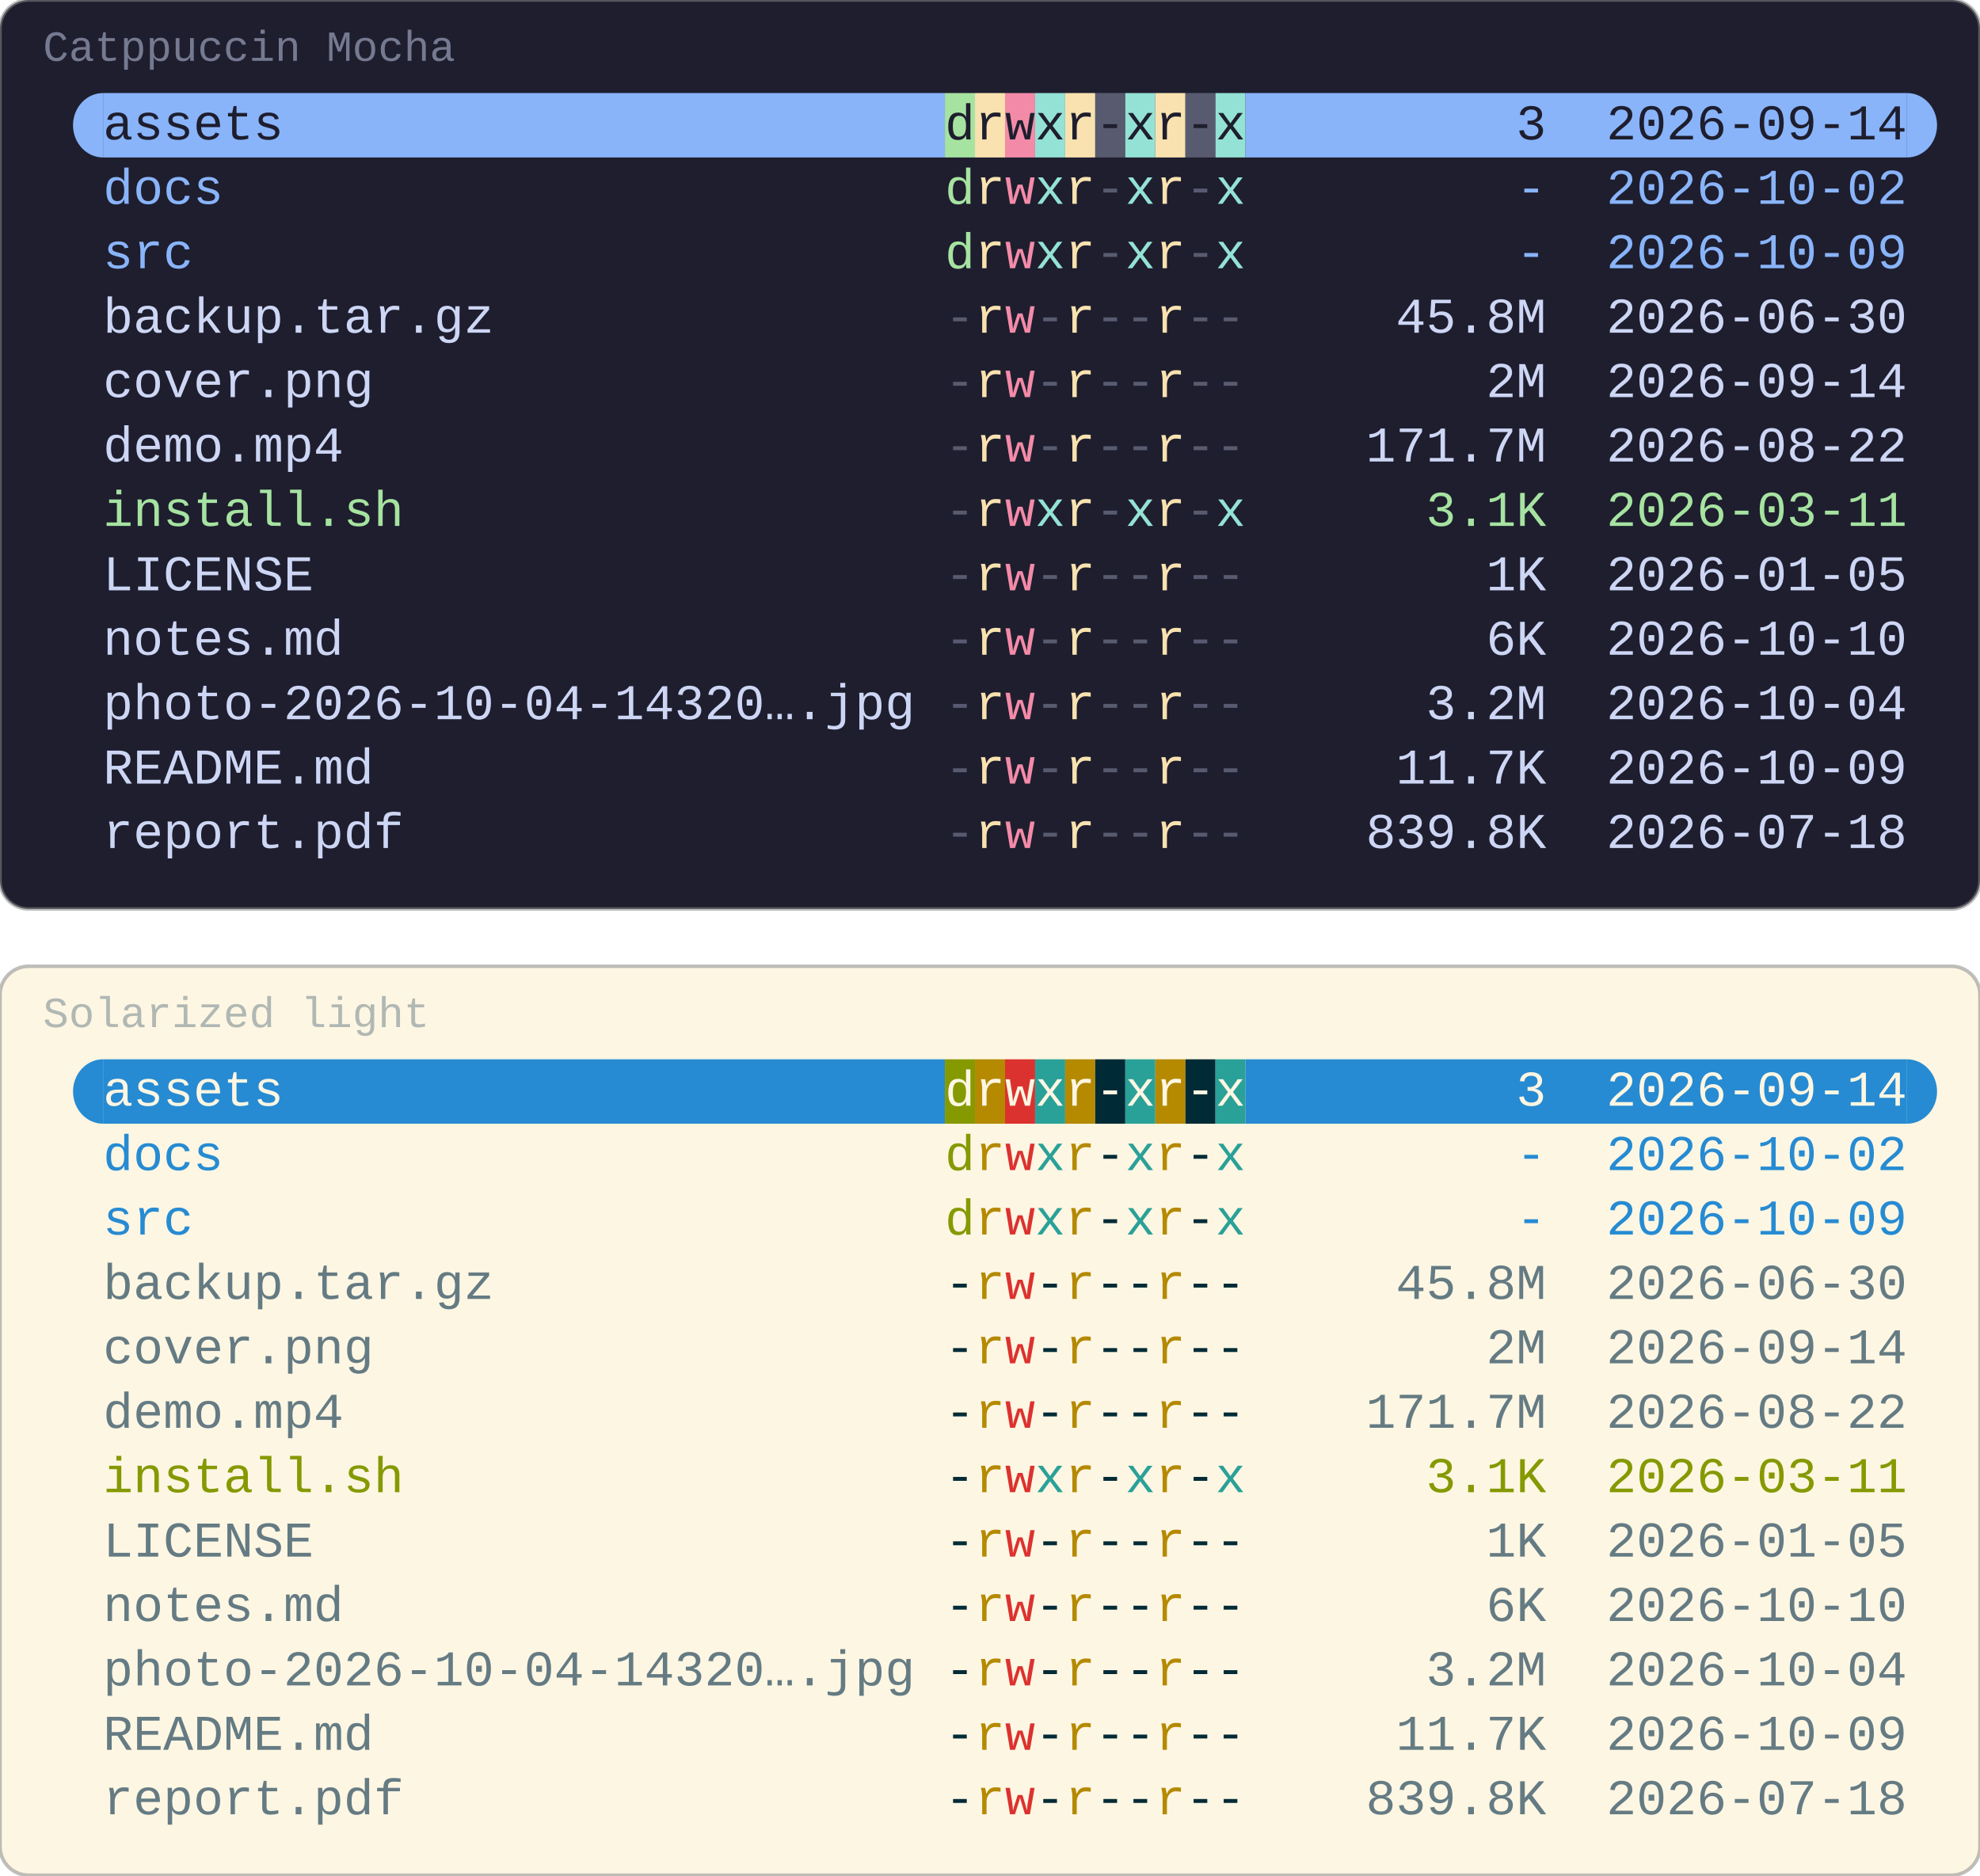
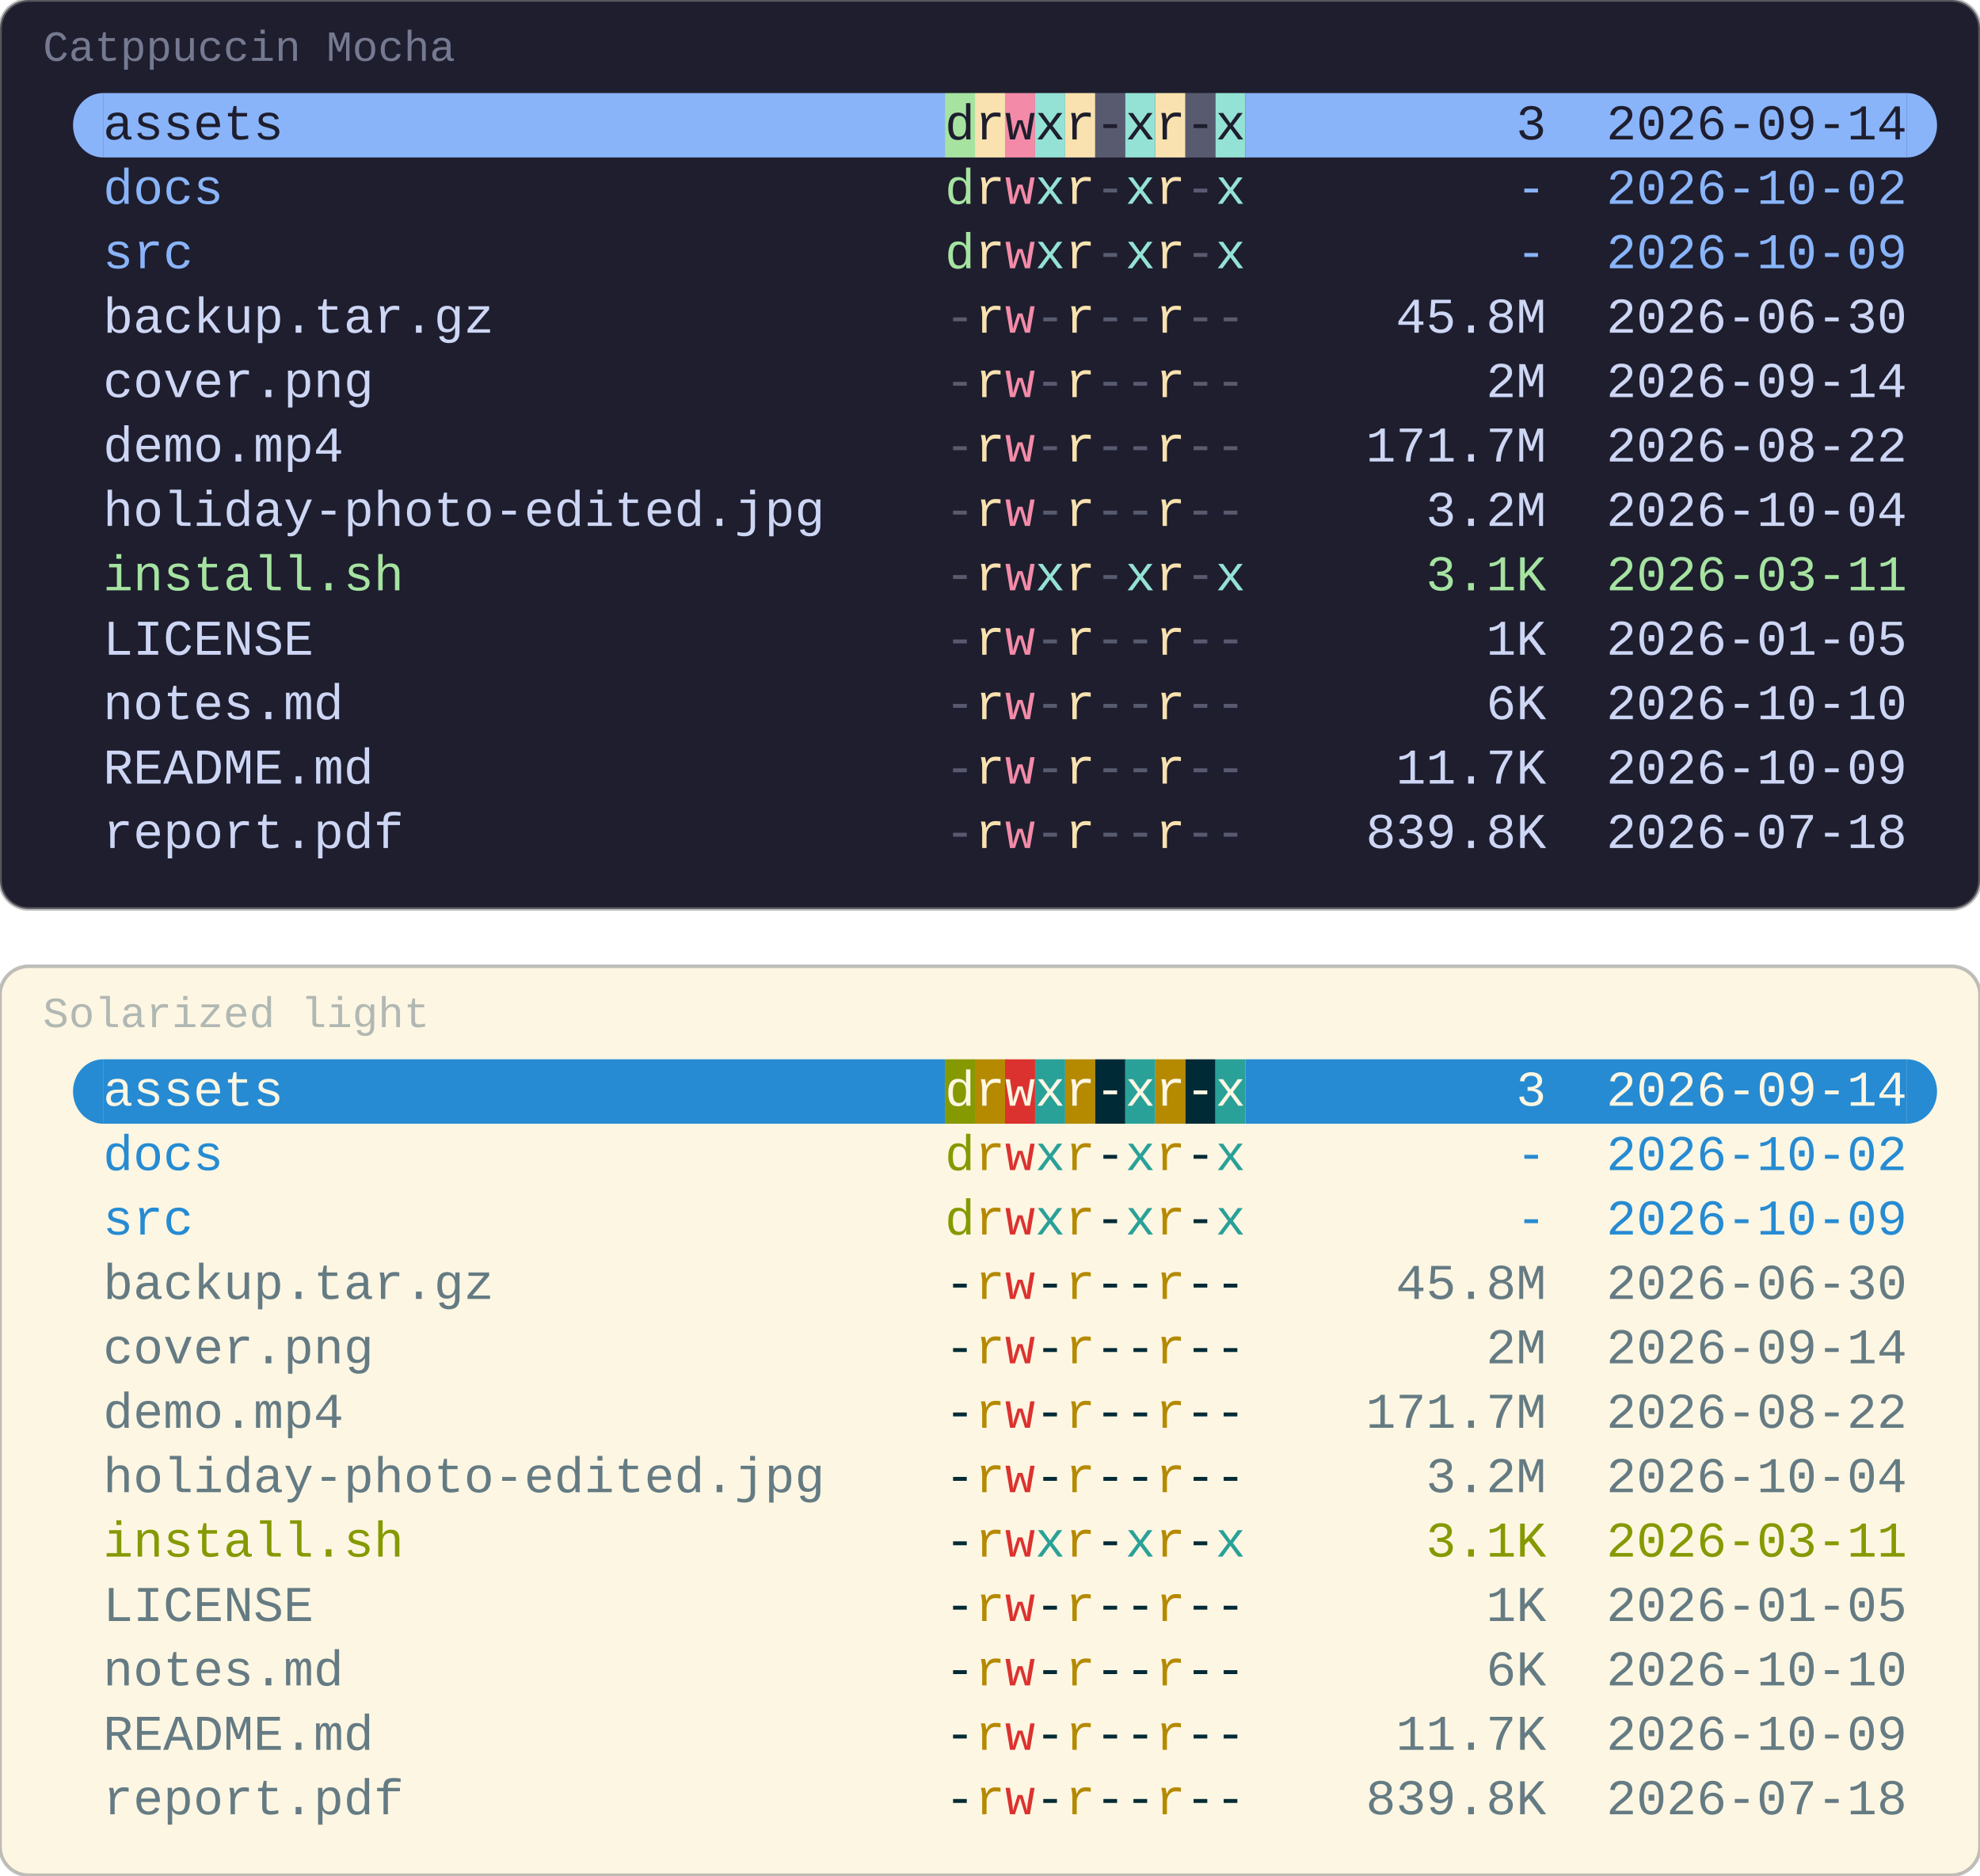
<svg xmlns="http://www.w3.org/2000/svg" width="553.2" height="524" viewBox="0 0 553.2 524" role="img" data-source="a359fc7d01a15ac08839308e36dea3dbbc41accc6ac5cc12c44450de444561e6" font-family="ui-monospace, SFMono-Regular, Menlo, Consolas, 'Liberation Mono', monospace" font-size="14">
  <g transform="translate(0,0)">
    <rect width="553.2" height="254" rx="8" fill="#1e1e2e" stroke="#8888" stroke-width="1" />
    <text x="12" y="17" font-size="12" fill="#757a91">Catppuccin Mocha</text>
    <path d="M28.8,26 A8.4,9 0 0 0 28.8,44 Z" fill="#89b4fa" />
    <rect x="28.8" y="26" width="235.2" height="18" fill="#89b4fa" />
    <text x="28.8" y="38.96" fill="#1e1e2e">assets</text>
    <rect x="264" y="26" width="8.4" height="18" fill="#a6e3a1" />
    <text x="264" y="38.96" fill="#1e1e2e">d</text>
    <rect x="272.4" y="26" width="8.4" height="18" fill="#f9e2af" />
    <text x="272.4" y="38.96" fill="#1e1e2e">r</text>
    <rect x="280.8" y="26" width="8.4" height="18" fill="#f38ba8" />
    <text x="280.8" y="38.96" fill="#1e1e2e">w</text>
    <rect x="289.2" y="26" width="8.4" height="18" fill="#94e2d5" />
    <text x="289.2" y="38.96" fill="#1e1e2e">x</text>
    <rect x="297.6" y="26" width="8.4" height="18" fill="#f9e2af" />
    <text x="297.6" y="38.96" fill="#1e1e2e">r</text>
    <rect x="306" y="26" width="8.4" height="18" fill="#585b70" />
    <text x="306" y="38.96" fill="#1e1e2e">-</text>
    <rect x="314.4" y="26" width="8.4" height="18" fill="#94e2d5" />
    <text x="314.4" y="38.96" fill="#1e1e2e">x</text>
    <rect x="322.8" y="26" width="8.4" height="18" fill="#f9e2af" />
    <text x="322.8" y="38.96" fill="#1e1e2e">r</text>
    <rect x="331.2" y="26" width="8.4" height="18" fill="#585b70" />
    <text x="331.2" y="38.96" fill="#1e1e2e">-</text>
    <rect x="339.6" y="26" width="8.4" height="18" fill="#94e2d5" />
    <text x="339.6" y="38.96" fill="#1e1e2e">x</text>
    <rect x="348" y="26" width="184.8" height="18" fill="#89b4fa" />
    <text x="423.6" y="38.96" fill="#1e1e2e">3</text>
    <text x="448.8" y="38.96" fill="#1e1e2e">2026-09-14</text>
    <path d="M532.8,26 A8.4,9 0 0 1 532.8,44 Z" fill="#89b4fa" />
    <text x="28.8" y="56.96" fill="#89b4fa">docs</text>
    <text x="264" y="56.96" fill="#a6e3a1">d</text>
    <text x="272.4" y="56.96" fill="#f9e2af">r</text>
    <text x="280.8" y="56.96" fill="#f38ba8">w</text>
    <text x="289.2" y="56.96" fill="#94e2d5">x</text>
    <text x="297.6" y="56.96" fill="#f9e2af">r</text>
    <text x="306" y="56.96" fill="#585b70">-</text>
    <text x="314.4" y="56.96" fill="#94e2d5">x</text>
    <text x="322.8" y="56.96" fill="#f9e2af">r</text>
    <text x="331.2" y="56.96" fill="#585b70">-</text>
    <text x="339.6" y="56.96" fill="#94e2d5">x</text>
    <text x="423.6" y="56.96" fill="#89b4fa">-</text>
    <text x="448.8" y="56.96" fill="#89b4fa">2026-10-02</text>
    <text x="28.8" y="74.96" fill="#89b4fa">src</text>
    <text x="264" y="74.96" fill="#a6e3a1">d</text>
    <text x="272.4" y="74.96" fill="#f9e2af">r</text>
    <text x="280.8" y="74.96" fill="#f38ba8">w</text>
    <text x="289.2" y="74.96" fill="#94e2d5">x</text>
    <text x="297.6" y="74.96" fill="#f9e2af">r</text>
    <text x="306" y="74.96" fill="#585b70">-</text>
    <text x="314.4" y="74.96" fill="#94e2d5">x</text>
    <text x="322.8" y="74.96" fill="#f9e2af">r</text>
    <text x="331.2" y="74.96" fill="#585b70">-</text>
    <text x="339.6" y="74.96" fill="#94e2d5">x</text>
    <text x="423.6" y="74.96" fill="#89b4fa">-</text>
    <text x="448.8" y="74.96" fill="#89b4fa">2026-10-09</text>
    <text x="28.8" y="92.96" fill="#cdd6f4">backup.tar.gz</text>
    <text x="264" y="92.96" fill="#585b70">-</text>
    <text x="272.4" y="92.96" fill="#f9e2af">r</text>
    <text x="280.8" y="92.96" fill="#f38ba8">w</text>
    <text x="289.2" y="92.96" fill="#585b70">-</text>
    <text x="297.6" y="92.96" fill="#f9e2af">r</text>
    <text x="306" y="92.96" fill="#585b70">--</text>
    <text x="322.8" y="92.96" fill="#f9e2af">r</text>
    <text x="331.2" y="92.96" fill="#585b70">--</text>
    <text x="390" y="92.96" fill="#cdd6f4">45.8M</text>
    <text x="448.8" y="92.96" fill="#cdd6f4">2026-06-30</text>
    <text x="28.8" y="110.96" fill="#cdd6f4">cover.png</text>
    <text x="264" y="110.96" fill="#585b70">-</text>
    <text x="272.4" y="110.96" fill="#f9e2af">r</text>
    <text x="280.8" y="110.96" fill="#f38ba8">w</text>
    <text x="289.2" y="110.96" fill="#585b70">-</text>
    <text x="297.6" y="110.96" fill="#f9e2af">r</text>
    <text x="306" y="110.96" fill="#585b70">--</text>
    <text x="322.8" y="110.96" fill="#f9e2af">r</text>
    <text x="331.2" y="110.96" fill="#585b70">--</text>
    <text x="415.2" y="110.96" fill="#cdd6f4">2M</text>
    <text x="448.8" y="110.96" fill="#cdd6f4">2026-09-14</text>
    <text x="28.8" y="128.96" fill="#cdd6f4">demo.mp4</text>
    <text x="264" y="128.96" fill="#585b70">-</text>
    <text x="272.4" y="128.96" fill="#f9e2af">r</text>
    <text x="280.8" y="128.96" fill="#f38ba8">w</text>
    <text x="289.2" y="128.96" fill="#585b70">-</text>
    <text x="297.6" y="128.96" fill="#f9e2af">r</text>
    <text x="306" y="128.96" fill="#585b70">--</text>
    <text x="322.8" y="128.96" fill="#f9e2af">r</text>
    <text x="331.2" y="128.96" fill="#585b70">--</text>
    <text x="381.6" y="128.96" fill="#cdd6f4">171.7M</text>
    <text x="448.8" y="128.96" fill="#cdd6f4">2026-08-22</text>
-     <text x="28.8" y="146.96" fill="#a6e3a1">install.sh</text>
+     <text x="28.8" y="146.96" fill="#cdd6f4">holiday-photo-edited.jpg</text>
    <text x="264" y="146.96" fill="#585b70">-</text>
    <text x="272.4" y="146.96" fill="#f9e2af">r</text>
    <text x="280.8" y="146.96" fill="#f38ba8">w</text>
-     <text x="289.2" y="146.96" fill="#94e2d5">x</text>
+     <text x="289.2" y="146.96" fill="#585b70">-</text>
    <text x="297.6" y="146.96" fill="#f9e2af">r</text>
-     <text x="306" y="146.96" fill="#585b70">-</text>
-     <text x="314.4" y="146.96" fill="#94e2d5">x</text>
+     <text x="306" y="146.96" fill="#585b70">--</text>
    <text x="322.8" y="146.96" fill="#f9e2af">r</text>
-     <text x="331.2" y="146.96" fill="#585b70">-</text>
-     <text x="339.6" y="146.96" fill="#94e2d5">x</text>
-     <text x="398.4" y="146.96" fill="#a6e3a1">3.1K</text>
-     <text x="448.8" y="146.96" fill="#a6e3a1">2026-03-11</text>
-     <text x="28.8" y="164.96" fill="#cdd6f4">LICENSE</text>
+     <text x="331.2" y="146.96" fill="#585b70">--</text>
+     <text x="398.4" y="146.96" fill="#cdd6f4">3.2M</text>
+     <text x="448.8" y="146.96" fill="#cdd6f4">2026-10-04</text>
+     <text x="28.8" y="164.96" fill="#a6e3a1">install.sh</text>
    <text x="264" y="164.96" fill="#585b70">-</text>
    <text x="272.4" y="164.96" fill="#f9e2af">r</text>
    <text x="280.8" y="164.96" fill="#f38ba8">w</text>
-     <text x="289.2" y="164.96" fill="#585b70">-</text>
+     <text x="289.2" y="164.96" fill="#94e2d5">x</text>
    <text x="297.6" y="164.96" fill="#f9e2af">r</text>
-     <text x="306" y="164.96" fill="#585b70">--</text>
+     <text x="306" y="164.96" fill="#585b70">-</text>
+     <text x="314.4" y="164.96" fill="#94e2d5">x</text>
    <text x="322.8" y="164.96" fill="#f9e2af">r</text>
-     <text x="331.2" y="164.96" fill="#585b70">--</text>
-     <text x="415.2" y="164.96" fill="#cdd6f4">1K</text>
-     <text x="448.8" y="164.96" fill="#cdd6f4">2026-01-05</text>
-     <text x="28.8" y="182.96" fill="#cdd6f4">notes.md</text>
+     <text x="331.2" y="164.96" fill="#585b70">-</text>
+     <text x="339.6" y="164.96" fill="#94e2d5">x</text>
+     <text x="398.4" y="164.96" fill="#a6e3a1">3.1K</text>
+     <text x="448.8" y="164.96" fill="#a6e3a1">2026-03-11</text>
+     <text x="28.8" y="182.96" fill="#cdd6f4">LICENSE</text>
    <text x="264" y="182.96" fill="#585b70">-</text>
    <text x="272.4" y="182.96" fill="#f9e2af">r</text>
    <text x="280.8" y="182.96" fill="#f38ba8">w</text>
    <text x="289.2" y="182.96" fill="#585b70">-</text>
    <text x="297.6" y="182.96" fill="#f9e2af">r</text>
    <text x="306" y="182.96" fill="#585b70">--</text>
    <text x="322.8" y="182.96" fill="#f9e2af">r</text>
    <text x="331.2" y="182.96" fill="#585b70">--</text>
-     <text x="415.2" y="182.96" fill="#cdd6f4">6K</text>
-     <text x="448.8" y="182.96" fill="#cdd6f4">2026-10-10</text>
-     <text x="28.8" y="200.96" fill="#cdd6f4">photo-2026-10-04-14320….jpg</text>
+     <text x="415.2" y="182.96" fill="#cdd6f4">1K</text>
+     <text x="448.8" y="182.96" fill="#cdd6f4">2026-01-05</text>
+     <text x="28.8" y="200.96" fill="#cdd6f4">notes.md</text>
    <text x="264" y="200.96" fill="#585b70">-</text>
    <text x="272.4" y="200.96" fill="#f9e2af">r</text>
    <text x="280.8" y="200.96" fill="#f38ba8">w</text>
    <text x="289.2" y="200.96" fill="#585b70">-</text>
    <text x="297.6" y="200.96" fill="#f9e2af">r</text>
    <text x="306" y="200.96" fill="#585b70">--</text>
    <text x="322.8" y="200.96" fill="#f9e2af">r</text>
    <text x="331.2" y="200.96" fill="#585b70">--</text>
-     <text x="398.4" y="200.96" fill="#cdd6f4">3.2M</text>
-     <text x="448.8" y="200.96" fill="#cdd6f4">2026-10-04</text>
+     <text x="415.2" y="200.96" fill="#cdd6f4">6K</text>
+     <text x="448.8" y="200.96" fill="#cdd6f4">2026-10-10</text>
    <text x="28.8" y="218.96" fill="#cdd6f4">README.md</text>
    <text x="264" y="218.96" fill="#585b70">-</text>
    <text x="272.4" y="218.96" fill="#f9e2af">r</text>
    <text x="280.8" y="218.96" fill="#f38ba8">w</text>
    <text x="289.2" y="218.96" fill="#585b70">-</text>
    <text x="297.6" y="218.96" fill="#f9e2af">r</text>
    <text x="306" y="218.96" fill="#585b70">--</text>
    <text x="322.8" y="218.96" fill="#f9e2af">r</text>
    <text x="331.2" y="218.96" fill="#585b70">--</text>
    <text x="390" y="218.96" fill="#cdd6f4">11.7K</text>
    <text x="448.8" y="218.96" fill="#cdd6f4">2026-10-09</text>
    <text x="28.8" y="236.96" fill="#cdd6f4">report.pdf</text>
    <text x="264" y="236.96" fill="#585b70">-</text>
    <text x="272.4" y="236.96" fill="#f9e2af">r</text>
    <text x="280.8" y="236.96" fill="#f38ba8">w</text>
    <text x="289.2" y="236.96" fill="#585b70">-</text>
    <text x="297.6" y="236.96" fill="#f9e2af">r</text>
    <text x="306" y="236.96" fill="#585b70">--</text>
    <text x="322.8" y="236.96" fill="#f9e2af">r</text>
    <text x="331.2" y="236.96" fill="#585b70">--</text>
    <text x="381.6" y="236.96" fill="#cdd6f4">839.8K</text>
    <text x="448.8" y="236.96" fill="#cdd6f4">2026-07-18</text>
  </g>
  <g transform="translate(0,270)">
    <rect width="553.2" height="254" rx="8" fill="#fdf6e3" stroke="#8888" stroke-width="1" />
    <text x="12" y="17" font-size="12" fill="#b1b8b3">Solarized light</text>
    <path d="M28.8,26 A8.4,9 0 0 0 28.8,44 Z" fill="#268bd2" />
    <rect x="28.8" y="26" width="235.2" height="18" fill="#268bd2" />
    <text x="28.8" y="38.96" fill="#fdf6e3">assets</text>
    <rect x="264" y="26" width="8.4" height="18" fill="#859900" />
    <text x="264" y="38.96" fill="#fdf6e3">d</text>
    <rect x="272.4" y="26" width="8.4" height="18" fill="#b58900" />
    <text x="272.4" y="38.96" fill="#fdf6e3">r</text>
    <rect x="280.8" y="26" width="8.4" height="18" fill="#dc322f" />
    <text x="280.8" y="38.96" fill="#fdf6e3">w</text>
    <rect x="289.2" y="26" width="8.4" height="18" fill="#2aa198" />
    <text x="289.2" y="38.96" fill="#fdf6e3">x</text>
    <rect x="297.6" y="26" width="8.4" height="18" fill="#b58900" />
    <text x="297.6" y="38.96" fill="#fdf6e3">r</text>
    <rect x="306" y="26" width="8.4" height="18" fill="#002b36" />
    <text x="306" y="38.96" fill="#fdf6e3">-</text>
    <rect x="314.4" y="26" width="8.4" height="18" fill="#2aa198" />
    <text x="314.4" y="38.96" fill="#fdf6e3">x</text>
    <rect x="322.8" y="26" width="8.4" height="18" fill="#b58900" />
    <text x="322.8" y="38.96" fill="#fdf6e3">r</text>
    <rect x="331.2" y="26" width="8.4" height="18" fill="#002b36" />
    <text x="331.2" y="38.96" fill="#fdf6e3">-</text>
    <rect x="339.6" y="26" width="8.4" height="18" fill="#2aa198" />
    <text x="339.6" y="38.96" fill="#fdf6e3">x</text>
    <rect x="348" y="26" width="184.8" height="18" fill="#268bd2" />
    <text x="423.6" y="38.96" fill="#fdf6e3">3</text>
    <text x="448.8" y="38.96" fill="#fdf6e3">2026-09-14</text>
    <path d="M532.8,26 A8.4,9 0 0 1 532.8,44 Z" fill="#268bd2" />
    <text x="28.8" y="56.96" fill="#268bd2">docs</text>
    <text x="264" y="56.96" fill="#859900">d</text>
    <text x="272.4" y="56.96" fill="#b58900">r</text>
    <text x="280.8" y="56.96" fill="#dc322f">w</text>
    <text x="289.2" y="56.96" fill="#2aa198">x</text>
    <text x="297.6" y="56.96" fill="#b58900">r</text>
    <text x="306" y="56.96" fill="#002b36">-</text>
    <text x="314.4" y="56.96" fill="#2aa198">x</text>
    <text x="322.8" y="56.96" fill="#b58900">r</text>
    <text x="331.2" y="56.96" fill="#002b36">-</text>
    <text x="339.6" y="56.96" fill="#2aa198">x</text>
    <text x="423.6" y="56.96" fill="#268bd2">-</text>
    <text x="448.8" y="56.96" fill="#268bd2">2026-10-02</text>
    <text x="28.8" y="74.96" fill="#268bd2">src</text>
    <text x="264" y="74.96" fill="#859900">d</text>
    <text x="272.4" y="74.96" fill="#b58900">r</text>
    <text x="280.8" y="74.96" fill="#dc322f">w</text>
    <text x="289.2" y="74.96" fill="#2aa198">x</text>
    <text x="297.6" y="74.96" fill="#b58900">r</text>
    <text x="306" y="74.96" fill="#002b36">-</text>
    <text x="314.4" y="74.96" fill="#2aa198">x</text>
    <text x="322.8" y="74.96" fill="#b58900">r</text>
    <text x="331.2" y="74.96" fill="#002b36">-</text>
    <text x="339.6" y="74.96" fill="#2aa198">x</text>
    <text x="423.6" y="74.96" fill="#268bd2">-</text>
    <text x="448.8" y="74.96" fill="#268bd2">2026-10-09</text>
    <text x="28.8" y="92.96" fill="#657b83">backup.tar.gz</text>
    <text x="264" y="92.96" fill="#002b36">-</text>
    <text x="272.4" y="92.96" fill="#b58900">r</text>
    <text x="280.8" y="92.96" fill="#dc322f">w</text>
    <text x="289.2" y="92.96" fill="#002b36">-</text>
    <text x="297.6" y="92.96" fill="#b58900">r</text>
    <text x="306" y="92.96" fill="#002b36">--</text>
    <text x="322.8" y="92.96" fill="#b58900">r</text>
    <text x="331.2" y="92.96" fill="#002b36">--</text>
    <text x="390" y="92.96" fill="#657b83">45.8M</text>
    <text x="448.8" y="92.96" fill="#657b83">2026-06-30</text>
    <text x="28.8" y="110.96" fill="#657b83">cover.png</text>
    <text x="264" y="110.96" fill="#002b36">-</text>
    <text x="272.4" y="110.96" fill="#b58900">r</text>
    <text x="280.8" y="110.96" fill="#dc322f">w</text>
    <text x="289.2" y="110.96" fill="#002b36">-</text>
    <text x="297.6" y="110.96" fill="#b58900">r</text>
    <text x="306" y="110.96" fill="#002b36">--</text>
    <text x="322.8" y="110.96" fill="#b58900">r</text>
    <text x="331.2" y="110.96" fill="#002b36">--</text>
    <text x="415.2" y="110.96" fill="#657b83">2M</text>
    <text x="448.8" y="110.96" fill="#657b83">2026-09-14</text>
    <text x="28.8" y="128.96" fill="#657b83">demo.mp4</text>
    <text x="264" y="128.96" fill="#002b36">-</text>
    <text x="272.4" y="128.96" fill="#b58900">r</text>
    <text x="280.8" y="128.96" fill="#dc322f">w</text>
    <text x="289.2" y="128.96" fill="#002b36">-</text>
    <text x="297.6" y="128.96" fill="#b58900">r</text>
    <text x="306" y="128.96" fill="#002b36">--</text>
    <text x="322.8" y="128.96" fill="#b58900">r</text>
    <text x="331.2" y="128.96" fill="#002b36">--</text>
    <text x="381.6" y="128.96" fill="#657b83">171.7M</text>
    <text x="448.8" y="128.96" fill="#657b83">2026-08-22</text>
-     <text x="28.8" y="146.96" fill="#859900">install.sh</text>
+     <text x="28.8" y="146.96" fill="#657b83">holiday-photo-edited.jpg</text>
    <text x="264" y="146.96" fill="#002b36">-</text>
    <text x="272.4" y="146.96" fill="#b58900">r</text>
    <text x="280.8" y="146.96" fill="#dc322f">w</text>
-     <text x="289.2" y="146.96" fill="#2aa198">x</text>
+     <text x="289.2" y="146.96" fill="#002b36">-</text>
    <text x="297.6" y="146.96" fill="#b58900">r</text>
-     <text x="306" y="146.96" fill="#002b36">-</text>
-     <text x="314.4" y="146.96" fill="#2aa198">x</text>
+     <text x="306" y="146.96" fill="#002b36">--</text>
    <text x="322.8" y="146.96" fill="#b58900">r</text>
-     <text x="331.2" y="146.96" fill="#002b36">-</text>
-     <text x="339.6" y="146.96" fill="#2aa198">x</text>
-     <text x="398.4" y="146.96" fill="#859900">3.1K</text>
-     <text x="448.8" y="146.96" fill="#859900">2026-03-11</text>
-     <text x="28.8" y="164.96" fill="#657b83">LICENSE</text>
+     <text x="331.2" y="146.96" fill="#002b36">--</text>
+     <text x="398.4" y="146.96" fill="#657b83">3.2M</text>
+     <text x="448.8" y="146.96" fill="#657b83">2026-10-04</text>
+     <text x="28.8" y="164.96" fill="#859900">install.sh</text>
    <text x="264" y="164.96" fill="#002b36">-</text>
    <text x="272.4" y="164.96" fill="#b58900">r</text>
    <text x="280.8" y="164.96" fill="#dc322f">w</text>
-     <text x="289.2" y="164.96" fill="#002b36">-</text>
+     <text x="289.2" y="164.96" fill="#2aa198">x</text>
    <text x="297.6" y="164.96" fill="#b58900">r</text>
-     <text x="306" y="164.96" fill="#002b36">--</text>
+     <text x="306" y="164.96" fill="#002b36">-</text>
+     <text x="314.4" y="164.96" fill="#2aa198">x</text>
    <text x="322.8" y="164.96" fill="#b58900">r</text>
-     <text x="331.2" y="164.96" fill="#002b36">--</text>
-     <text x="415.2" y="164.96" fill="#657b83">1K</text>
-     <text x="448.8" y="164.96" fill="#657b83">2026-01-05</text>
-     <text x="28.8" y="182.96" fill="#657b83">notes.md</text>
+     <text x="331.2" y="164.96" fill="#002b36">-</text>
+     <text x="339.6" y="164.96" fill="#2aa198">x</text>
+     <text x="398.4" y="164.96" fill="#859900">3.1K</text>
+     <text x="448.8" y="164.96" fill="#859900">2026-03-11</text>
+     <text x="28.8" y="182.96" fill="#657b83">LICENSE</text>
    <text x="264" y="182.96" fill="#002b36">-</text>
    <text x="272.4" y="182.96" fill="#b58900">r</text>
    <text x="280.8" y="182.96" fill="#dc322f">w</text>
    <text x="289.2" y="182.96" fill="#002b36">-</text>
    <text x="297.6" y="182.96" fill="#b58900">r</text>
    <text x="306" y="182.96" fill="#002b36">--</text>
    <text x="322.8" y="182.96" fill="#b58900">r</text>
    <text x="331.2" y="182.96" fill="#002b36">--</text>
-     <text x="415.2" y="182.96" fill="#657b83">6K</text>
-     <text x="448.8" y="182.96" fill="#657b83">2026-10-10</text>
-     <text x="28.8" y="200.96" fill="#657b83">photo-2026-10-04-14320….jpg</text>
+     <text x="415.2" y="182.96" fill="#657b83">1K</text>
+     <text x="448.8" y="182.96" fill="#657b83">2026-01-05</text>
+     <text x="28.8" y="200.96" fill="#657b83">notes.md</text>
    <text x="264" y="200.96" fill="#002b36">-</text>
    <text x="272.4" y="200.96" fill="#b58900">r</text>
    <text x="280.8" y="200.96" fill="#dc322f">w</text>
    <text x="289.2" y="200.96" fill="#002b36">-</text>
    <text x="297.6" y="200.96" fill="#b58900">r</text>
    <text x="306" y="200.96" fill="#002b36">--</text>
    <text x="322.8" y="200.96" fill="#b58900">r</text>
    <text x="331.2" y="200.96" fill="#002b36">--</text>
-     <text x="398.4" y="200.96" fill="#657b83">3.2M</text>
-     <text x="448.8" y="200.96" fill="#657b83">2026-10-04</text>
+     <text x="415.2" y="200.96" fill="#657b83">6K</text>
+     <text x="448.8" y="200.96" fill="#657b83">2026-10-10</text>
    <text x="28.8" y="218.96" fill="#657b83">README.md</text>
    <text x="264" y="218.96" fill="#002b36">-</text>
    <text x="272.4" y="218.96" fill="#b58900">r</text>
    <text x="280.8" y="218.96" fill="#dc322f">w</text>
    <text x="289.2" y="218.96" fill="#002b36">-</text>
    <text x="297.6" y="218.96" fill="#b58900">r</text>
    <text x="306" y="218.96" fill="#002b36">--</text>
    <text x="322.8" y="218.96" fill="#b58900">r</text>
    <text x="331.2" y="218.96" fill="#002b36">--</text>
    <text x="390" y="218.96" fill="#657b83">11.7K</text>
    <text x="448.8" y="218.96" fill="#657b83">2026-10-09</text>
    <text x="28.8" y="236.96" fill="#657b83">report.pdf</text>
    <text x="264" y="236.96" fill="#002b36">-</text>
    <text x="272.4" y="236.96" fill="#b58900">r</text>
    <text x="280.8" y="236.96" fill="#dc322f">w</text>
    <text x="289.2" y="236.96" fill="#002b36">-</text>
    <text x="297.6" y="236.96" fill="#b58900">r</text>
    <text x="306" y="236.96" fill="#002b36">--</text>
    <text x="322.8" y="236.96" fill="#b58900">r</text>
    <text x="331.2" y="236.96" fill="#002b36">--</text>
    <text x="381.6" y="236.96" fill="#657b83">839.8K</text>
    <text x="448.8" y="236.96" fill="#657b83">2026-07-18</text>
  </g>
</svg>
